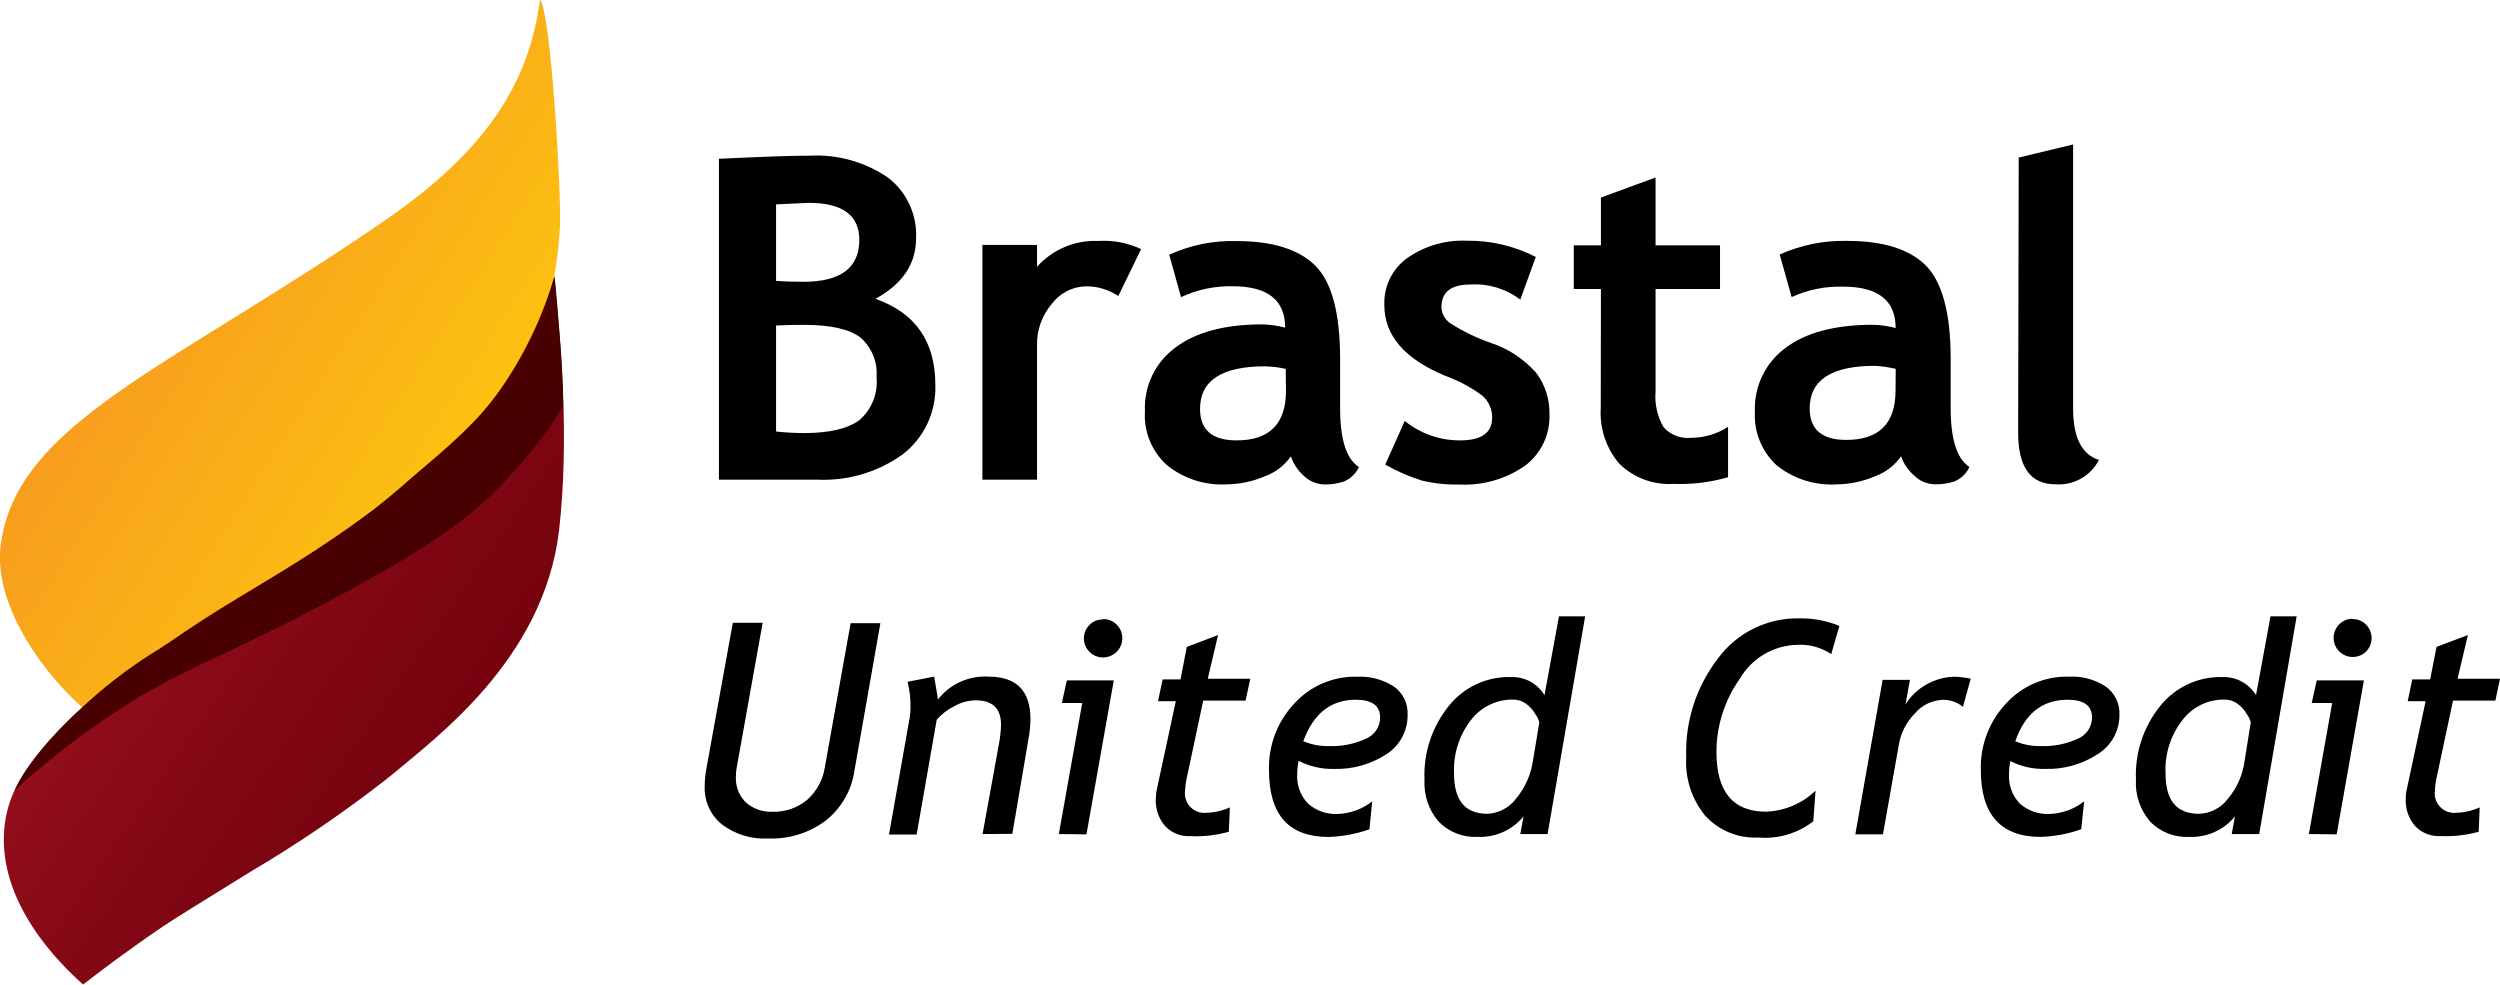
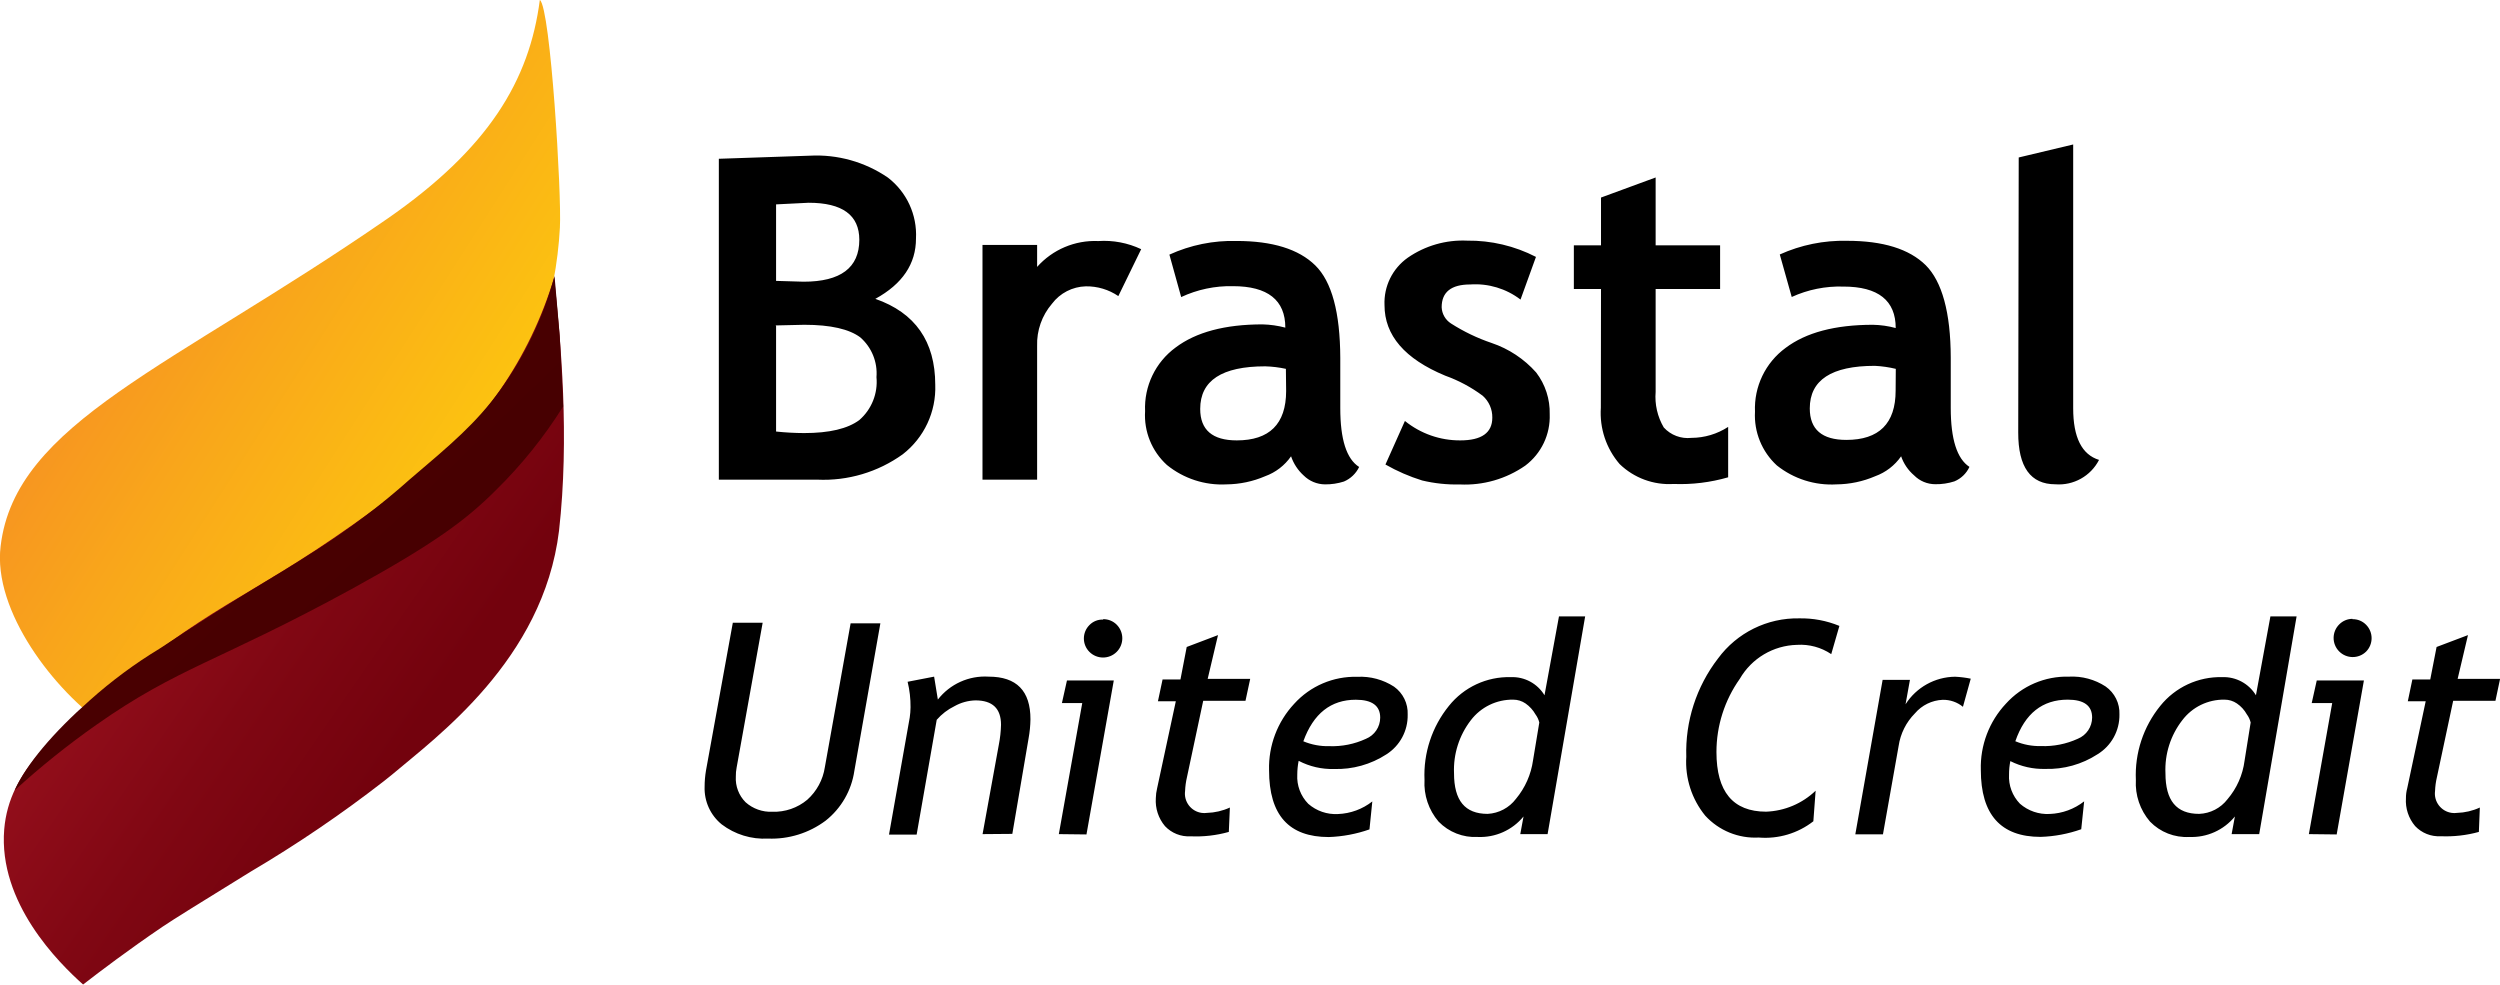
- <svg xmlns="http://www.w3.org/2000/svg" id="Calque_1" data-name="Calque 1" width="307.51" height="121.11" viewBox="0 0 307.51 121.11">
+ <svg xmlns="http://www.w3.org/2000/svg" width="307.51" height="121.11">
  <defs>
-     <linearGradient id="Dégradé_sans_nom" data-name="Dégradé sans nom" x1="-2310.81" y1="2534.95" x2="-2309.8" y2="2534.1" gradientTransform="matrix(68.89, 0, 0, -90.6, 159213, 229671.91)" gradientUnits="userSpaceOnUse">
-       <stop offset="0.03" stop-color="#f79421" />
-       <stop offset="0.26" stop-color="#f9a81a" />
-       <stop offset="0.7" stop-color="#fdcc0d" />
-       <stop offset="0.94" stop-color="#fed908" />
+     <linearGradient id="A" x1="21.299" y1="21.683" x2="90.878" y2="66.207" gradientUnits="userSpaceOnUse">
+       <stop offset=".03" stop-color="#f79421" />
+       <stop offset=".26" stop-color="#f9a81a" />
+       <stop offset=".7" stop-color="#fdcc0d" />
+       <stop offset=".94" stop-color="#fed908" />
    </linearGradient>
-     <linearGradient id="Dégradé_sans_nom_2" data-name="Dégradé sans nom 2" x1="-2311.2" y1="2534.17" x2="-2310.18" y2="2533.28" gradientTransform="matrix(68.88, 0, 0, -86.97, 159189.66, 220413.31)" gradientUnits="userSpaceOnUse">
-       <stop offset="0.03" stop-color="#be202e" />
-       <stop offset="0.3" stop-color="#a41522" />
-       <stop offset="0.72" stop-color="#800713" />
-       <stop offset="0.94" stop-color="#73020d" />
+     <linearGradient id="B" x1="-5.796" y1="30.971" x2="64.462" y2="79.523" gradientUnits="userSpaceOnUse">
+       <stop offset=".03" stop-color="#be202e" />
+       <stop offset=".3" stop-color="#a41522" />
+       <stop offset=".72" stop-color="#800713" />
+       <stop offset=".94" stop-color="#73020d" />
    </linearGradient>
-     <linearGradient id="Dégradé_sans_nom_3" data-name="Dégradé sans nom 3" x1="-2310.53" y1="2523.69" x2="-2309.51" y2="2522.7" gradientTransform="matrix(67.46, 0, 0, -63.21, 155857.56, 159547.7)" gradientUnits="userSpaceOnUse">
+     <linearGradient id="C" x1="-10.794" y1="20.906" x2="58.015" y2="92.182" gradientUnits="userSpaceOnUse">
      <stop offset="0" stop-color="#550103" />
-       <stop offset="0.22" stop-color="#500102" />
+       <stop offset=".22" stop-color="#500102" />
      <stop offset="1" stop-color="#430001" />
    </linearGradient>
  </defs>
-   <g>
-     <g>
-       <path d="M66.41,0c-1.28,9.89-6.29,18.27-18.75,26.89C21.09,45.24,1.88,52,.08,67.16c-1,8,6.67,17.88,12.9,22.12C25.6,97.86,67,63.11,68.87,28,69.1,24,67.72,1,66.41,0Z" transform="translate(0)" fill="url(#Dégradé_sans_nom)" />
-       <path d="M68.16,34.14A49.11,49.11,0,0,1,61.49,48c-4,5.79-8.31,9.29-12.66,12.57C33,72.54,28.27,73,16.78,82.11,6.86,90,1.14,94.69.52,102c-.75,9.06,6.72,16.44,9.7,19.1,2.19-1.7,5.52-4.22,9.76-7.1,1.48-1,4.6-2.92,10.79-6.75A156.12,156.12,0,0,0,47.2,96.1l1-.79c5.38-4.57,18.63-14.12,20.56-30C70.06,53.84,69,42.16,68.16,34.14Z" transform="translate(0)" fill="url(#Dégradé_sans_nom_2)" />
-       <path d="M69.27,50c0-.11,0-3.81-.42-8.68-.23-3-.44-5.53-.64-7.37a42.9,42.9,0,0,1-6.66,14c-3,4.12-6,6.64-11.13,11a89.76,89.76,0,0,1-11.53,8.73c-6.48,4.16-8,4.7-19.29,12.13a57.77,57.77,0,0,0-8.52,6.31c-4.54,4-7.83,7.9-9.27,11.1a101.25,101.25,0,0,1,10.06-8.07c10.1-7.1,15-7.74,31.4-16.7C53.46,66.84,57.37,63.93,61,60.3A56.21,56.21,0,0,0,69.27,50Z" transform="translate(0)" fill="url(#Dégradé_sans_nom_3)" />
-     </g>
-     <g>
-       <path d="M100.52,59H88.43V19.53c5.38-.25,9-.39,11.18-.38a15.56,15.56,0,0,1,9.61,2.69,8.87,8.87,0,0,1,3.46,7.5q0,4.68-5,7.42,7.36,2.57,7.37,10.56a10.35,10.35,0,0,1-4,8.56A16.71,16.71,0,0,1,100.52,59ZM95.46,25.15v9.4c1.07.08,2.2.11,3.38.11q6.85,0,6.86-5.15,0-4.56-6.24-4.56l-4,.19Zm0,14.93v13a34.24,34.24,0,0,0,3.44.19c3.13,0,5.37-.54,6.81-1.59a6.22,6.22,0,0,0,2.11-5.28,5.87,5.87,0,0,0-2-4.9c-1.35-1-3.6-1.54-6.88-1.54-.7,0-1.87,0-3.54.08Z" transform="translate(0)" />
-       <path d="M137.55,36.42a6.94,6.94,0,0,0-4-1.2,5.38,5.38,0,0,0-4.16,2.14,7.6,7.6,0,0,0-1.83,5.2V59h-6.72V30.13h6.72v2.69a9.51,9.51,0,0,1,7.52-3.18,10.69,10.69,0,0,1,5.28,1Z" transform="translate(0)" />
-       <path d="M158.79,56.12a6.62,6.62,0,0,1-3.2,2.46,12.29,12.29,0,0,1-4.75,1,10.71,10.71,0,0,1-7.33-2.39,8.25,8.25,0,0,1-2.68-6.61,9.21,9.21,0,0,1,3.76-7.84c2.5-1.88,6.06-2.84,10.68-2.84a12.14,12.14,0,0,1,2.81.4c0-3.38-2.15-5.09-6.45-5.09a14.27,14.27,0,0,0-6.36,1.34l-1.45-5.22a18.69,18.69,0,0,1,8.27-1.68c4.4,0,7.63,1,9.67,3s3.06,5.79,3.08,11.38v6.18c0,3.84.76,6.25,2.32,7.24a3.67,3.67,0,0,1-1.87,1.79,7.36,7.36,0,0,1-2.33.35,3.77,3.77,0,0,1-2.62-1.09,5.63,5.63,0,0,1-1.55-2.35Zm-.64-10.75a13.67,13.67,0,0,0-2.54-.31q-8,0-8,5.24c0,2.58,1.49,3.87,4.5,3.87,4,0,6.06-2,6.07-6.06Z" transform="translate(0)" />
-       <path d="M170.39,57.15l2.4-5.37a10.73,10.73,0,0,0,6.81,2.39c2.62,0,3.94-.93,3.94-2.79a3.52,3.52,0,0,0-1.18-2.69,17.67,17.67,0,0,0-4.61-2.47q-7.47-3.11-7.47-8.68a6.78,6.78,0,0,1,2.86-5.83,11.87,11.87,0,0,1,7.3-2.1,18,18,0,0,1,8.47,2L187,36.86A9.14,9.14,0,0,0,180.82,35c-2.35,0-3.52.94-3.52,2.8a2.49,2.49,0,0,0,1.15,2,22.94,22.94,0,0,0,5,2.4,12.8,12.8,0,0,1,5.47,3.62,8.11,8.11,0,0,1,1.67,5.15,7.55,7.55,0,0,1-3,6.31,13,13,0,0,1-8.06,2.32,18.05,18.05,0,0,1-4.63-.49A22.57,22.57,0,0,1,170.39,57.15Z" transform="translate(0)" />
-       <path d="M196.92,35.55h-3.34V30.18h3.34V24.3l6.72-2.47v8.35h7.93v5.37h-7.93V48.19a7.45,7.45,0,0,0,1,4.38,4,4,0,0,0,3.4,1.28,8.34,8.34,0,0,0,4.52-1.35v6.2a21.13,21.13,0,0,1-6.71.82,8.75,8.75,0,0,1-6.64-2.45,9.63,9.63,0,0,1-2.31-6.93Z" transform="translate(0)" />
-       <path d="M233.84,56.12a6.62,6.62,0,0,1-3.2,2.46,12.29,12.29,0,0,1-4.75,1,10.76,10.76,0,0,1-7.34-2.33,8.35,8.35,0,0,1-2.69-6.61,9.24,9.24,0,0,1,3.77-7.85c2.5-1.88,6.06-2.84,10.74-2.84a11.47,11.47,0,0,1,2.8.4c0-3.38-2.14-5.09-6.44-5.09a14.17,14.17,0,0,0-6.35,1.28l-1.47-5.23a19,19,0,0,1,8.28-1.68q6.62,0,9.67,3c2,2,3.07,5.79,3.08,11.38v6.18c0,3.85.77,6.25,2.31,7.25a3.53,3.53,0,0,1-1.85,1.78,7.24,7.24,0,0,1-2.35.35,3.66,3.66,0,0,1-2.61-1.09A5.4,5.4,0,0,1,233.84,56.12Zm-.66-10.75A13.94,13.94,0,0,0,230.6,45q-8,0-8,5.24c0,2.58,1.49,3.87,4.5,3.87,4,0,6.06-2,6.06-6.06Z" transform="translate(0)" />
-       <path d="M248.31,19.38,255,17.77V50.22q0,5.37,3.18,6.35a5.55,5.55,0,0,1-5.37,3c-3.05,0-4.58-2.12-4.57-6.37Z" transform="translate(0)" />
-       <path d="M90.14,76.61h3.67L90.62,94.4a5.3,5.3,0,0,0-.1,1.12,4.13,4.13,0,0,0,1.2,3.16A4.64,4.64,0,0,0,95,99.85a6.35,6.35,0,0,0,4.3-1.48,6.72,6.72,0,0,0,2.16-4l3.17-17.71h3.66l-3.19,18.14a9.57,9.57,0,0,1-3.54,6.14,11.12,11.12,0,0,1-7.08,2.2,8.65,8.65,0,0,1-5.7-1.75,5.71,5.71,0,0,1-2.1-4.63,12.06,12.06,0,0,1,.17-2Z" transform="translate(0)" />
-       <path d="M120.86,102.59l2-11a14.47,14.47,0,0,0,.27-2.45q0-3-3.14-3a5.55,5.55,0,0,0-2.58.71,6.93,6.93,0,0,0-2.19,1.68l-2.47,14.12h-3.4l2.55-14.4A9.2,9.2,0,0,0,112,87a12.77,12.77,0,0,0-.36-3.14l3.26-.63c.31,1.72.47,2.68.46,2.82a7.33,7.33,0,0,1,6.25-2.82q5.15,0,5.14,5.25a14.27,14.27,0,0,1-.23,2.34l-2,11.75Z" transform="translate(0)" />
-       <path d="M130.24,102.59l2.88-16.12h-2.51l.62-2.78H137l-3.36,18.94Zm5.46-26.44a2.3,2.3,0,0,1,1.66.68A2.36,2.36,0,0,1,134,80.17a2.33,2.33,0,0,1,0-3.29l0,0h0a2.22,2.22,0,0,1,1.67-.68Z" transform="translate(0)" />
-       <path d="M144.63,86.25h-2.19l.57-2.68h2.2l.77-4,3.85-1.46-1.27,5.38h5.23l-.58,2.69H148l-2,9.4a8.91,8.91,0,0,0-.23,1.7,2.39,2.39,0,0,0,2.05,2.69h0a2.22,2.22,0,0,0,.63,0,7.28,7.28,0,0,0,2.83-.66l-.13,3a14.88,14.88,0,0,1-4.7.54,4,4,0,0,1-3.15-1.25,4.84,4.84,0,0,1-1.13-3.44,5.59,5.59,0,0,1,.16-1.22Z" transform="translate(0)" />
-       <path d="M159.72,93.62a8.94,8.94,0,0,0-.16,1.64,4.75,4.75,0,0,0,1.35,3.6,5.11,5.11,0,0,0,3.66,1.26,7.28,7.28,0,0,0,4.22-1.55l-.35,3.44a16.83,16.83,0,0,1-5,.94c-4.89,0-7.35-2.68-7.35-8.23a11.52,11.52,0,0,1,3.09-8.16,10.1,10.1,0,0,1,7.77-3.32,7.58,7.58,0,0,1,4.51,1.21,4,4,0,0,1,1.68,3.44,5.65,5.65,0,0,1-2.62,4.89,11.2,11.2,0,0,1-6.44,1.8,8.85,8.85,0,0,1-4.34-1Zm.58-2.45a7.74,7.74,0,0,0,3.19.6,9.88,9.88,0,0,0,4.51-.9,2.82,2.82,0,0,0,1.76-2.61c0-1.46-1-2.19-3-2.19q-4.59,0-6.45,5.1Z" transform="translate(0)" />
-       <path d="M187,102.59l.4-2.17a6.89,6.89,0,0,1-5.63,2.52,6.24,6.24,0,0,1-4.82-1.89,7.24,7.24,0,0,1-1.73-5.13,13.5,13.5,0,0,1,3-9.1,9.42,9.42,0,0,1,7.62-3.54,4.62,4.62,0,0,1,4.14,2.23l1.78-9.7h3.22l-4.62,26.78Zm2.34-13.73a2.78,2.78,0,0,0-.47-1,4.12,4.12,0,0,0-1.22-1.34,2.67,2.67,0,0,0-1.52-.47,6.43,6.43,0,0,0-5.21,2.53,10,10,0,0,0-2.07,6.52c0,3.36,1.34,5,4.14,5a4.67,4.67,0,0,0,3.48-1.85,9.45,9.45,0,0,0,2.1-4.74Z" transform="translate(0)" />
-       <path d="M226.25,77l-1,3.46a6.77,6.77,0,0,0-4.21-1.14A8.36,8.36,0,0,0,214,83.5a15.55,15.55,0,0,0-2.87,9q0,7.33,6.09,7.34a9.29,9.29,0,0,0,6.1-2.58l-.28,3.76a9.63,9.63,0,0,1-6.72,2,8.31,8.31,0,0,1-6.58-2.69,10.44,10.44,0,0,1-2.33-7.24A18.83,18.83,0,0,1,211.31,81a12.12,12.12,0,0,1,10-4.94,12.35,12.35,0,0,1,4.91.92Z" transform="translate(0)" />
-       <path d="M241.45,86.94a3.81,3.81,0,0,0-2.49-.86,4.74,4.74,0,0,0-3.42,1.67,7.17,7.17,0,0,0-2,4l-1.93,10.88h-3.4l3.36-19h3.36l-.54,3a7.32,7.32,0,0,1,6.09-3.39,12.57,12.57,0,0,1,1.93.24Z" transform="translate(0)" />
-       <path d="M247.28,93.62a8.14,8.14,0,0,0-.16,1.64,4.77,4.77,0,0,0,1.34,3.6,5.13,5.13,0,0,0,3.67,1.26,7.31,7.31,0,0,0,4.23-1.55L256,102a16.46,16.46,0,0,1-5,.94q-7.35,0-7.35-8.23a11.42,11.42,0,0,1,3.09-8.16,10.08,10.08,0,0,1,7.76-3.32,7.53,7.53,0,0,1,4.5,1.21,4,4,0,0,1,1.7,3.44A5.63,5.63,0,0,1,258,92.78a11.2,11.2,0,0,1-6.44,1.8A9,9,0,0,1,247.28,93.62Zm.59-2.45a7.65,7.65,0,0,0,3.17.6,10,10,0,0,0,4.53-.9,2.83,2.83,0,0,0,1.76-2.61c0-1.46-1-2.19-3-2.19q-4.67,0-6.44,5.1Z" transform="translate(0)" />
-       <path d="M274.51,102.59l.4-2.17a6.87,6.87,0,0,1-5.61,2.52,6.24,6.24,0,0,1-4.83-1.89,7.23,7.23,0,0,1-1.74-5.13,13.5,13.5,0,0,1,3-9.1,9.47,9.47,0,0,1,7.63-3.54,4.65,4.65,0,0,1,4.14,2.23l1.78-9.7h3.22l-4.61,26.78Zm2.34-13.73a2.78,2.78,0,0,0-.47-1,3.93,3.93,0,0,0-1.22-1.34,2.67,2.67,0,0,0-1.52-.47,6.38,6.38,0,0,0-5.2,2.53,9.9,9.9,0,0,0-2.07,6.52c0,3.36,1.34,5,4.14,5A4.61,4.61,0,0,0,274,98.3a9.08,9.08,0,0,0,2.1-4.74Z" transform="translate(0)" />
-       <path d="M284,102.59l2.87-16.12h-2.52l.62-2.78h5.8l-3.35,18.94Zm5.37-26.44a2.28,2.28,0,0,1,1.67.69,2.35,2.35,0,0,1,0,3.3h0a2.35,2.35,0,1,1-3.29-3.36,2.29,2.29,0,0,1,1.62-.67Z" transform="translate(0)" />
-       <path d="M298.36,86.25h-2.2l.56-2.68h2.2l.78-4,3.86-1.46-1.27,5.38h5.22l-.57,2.69h-5.21l-2,9.4a8.8,8.8,0,0,0-.23,1.7,2.4,2.4,0,0,0,2.06,2.69h0a2.22,2.22,0,0,0,.63,0,7.23,7.23,0,0,0,2.82-.66l-.12,3a15.2,15.2,0,0,1-4.7.53,4,4,0,0,1-3.14-1.25,4.82,4.82,0,0,1-1.13-3.43,4.61,4.61,0,0,1,.16-1.23Z" transform="translate(0)" />
-     </g>
-   </g>
-   <rect x="0.47" width="307.04" height="121.11" fill="none" />
+   <path d="M66.4 0c-1.28 9.9-6.3 18.27-18.75 26.9C21.1 45.24 1.88 52 .08 67.16c-1 8 6.67 17.88 12.9 22.12C25.6 97.86 67 63.1 68.87 28c.23-4-1.15-27-2.46-28z" fill="url(#A)" />
+   <path d="M68.16 34.14A49.11 49.11 0 0 1 61.49 48c-4 5.8-8.3 9.3-12.66 12.57C33 72.54 28.27 73 16.78 82.1 6.86 90 1.14 94.7.52 102c-.75 9.06 6.72 16.44 9.7 19.1 2.2-1.7 5.52-4.22 9.76-7.1 1.48-1 4.6-2.92 10.8-6.75A156.12 156.12 0 0 0 47.2 96.1l1-.8c5.38-4.57 18.63-14.12 20.56-30 1.3-11.47.24-23.15-.6-31.17z" fill="url(#B)" />
+   <path d="M69.27 50l-.42-8.68-.64-7.37a42.9 42.9 0 0 1-6.66 14c-3 4.12-6 6.64-11.13 11a89.76 89.76 0 0 1-11.53 8.73c-6.48 4.16-8 4.7-19.3 12.13a57.77 57.77 0 0 0-8.52 6.31c-4.54 4-7.83 7.9-9.27 11.1a101.25 101.25 0 0 1 10.06-8.07c10.1-7.1 15-7.74 31.4-16.7 10.2-5.6 14.1-8.52 17.73-12.15A56.21 56.21 0 0 0 69.27 50z" fill="url(#C)" />
+   <path d="M100.52 59h-12.1V19.53l11.18-.38a15.56 15.56 0 0 1 9.61 2.69 8.87 8.87 0 0 1 3.46 7.5q0 4.68-5 7.42 7.36 2.57 7.37 10.56a10.35 10.35 0 0 1-4 8.56A16.71 16.71 0 0 1 100.52 59zm-5.06-33.85v9.4l3.38.1q6.85 0 6.86-5.15 0-4.56-6.24-4.56l-4 .2zm0 14.93v13a34.24 34.24 0 0 0 3.44.19c3.13 0 5.37-.54 6.8-1.6a6.22 6.22 0 0 0 2.11-5.28 5.87 5.87 0 0 0-2-4.9c-1.35-1-3.6-1.54-6.88-1.54l-3.54.08zm42.1-3.66a6.94 6.94 0 0 0-4-1.2 5.38 5.38 0 0 0-4.16 2.14 7.6 7.6 0 0 0-1.83 5.2V59h-6.72V30.13h6.72v2.7a9.51 9.51 0 0 1 7.52-3.18 10.69 10.69 0 0 1 5.28 1zm21.25 19.7a6.62 6.62 0 0 1-3.2 2.46 12.29 12.29 0 0 1-4.75 1 10.71 10.71 0 0 1-7.33-2.39 8.25 8.25 0 0 1-2.68-6.61 9.21 9.21 0 0 1 3.76-7.84c2.5-1.88 6.06-2.84 10.68-2.84a12.14 12.14 0 0 1 2.81.4c0-3.38-2.15-5.1-6.45-5.1a14.27 14.27 0 0 0-6.36 1.34l-1.45-5.22a18.69 18.69 0 0 1 8.27-1.68c4.4 0 7.63 1 9.67 3s3.06 5.8 3.08 11.38v6.18c0 3.84.76 6.25 2.32 7.24a3.67 3.67 0 0 1-1.87 1.79 7.36 7.36 0 0 1-2.33.35 3.77 3.77 0 0 1-2.62-1.09 5.63 5.63 0 0 1-1.55-2.35zm-.64-10.75a13.67 13.67 0 0 0-2.54-.31q-8 0-8 5.24c0 2.58 1.5 3.87 4.5 3.87 4 0 6.06-2 6.07-6.06zm12.24 11.78l2.4-5.37a10.73 10.73 0 0 0 6.81 2.39c2.62 0 3.94-.93 3.94-2.8a3.52 3.52 0 0 0-1.18-2.69 17.67 17.67 0 0 0-4.61-2.47q-7.47-3.1-7.47-8.68a6.78 6.78 0 0 1 2.86-5.83 11.87 11.87 0 0 1 7.3-2.1 18 18 0 0 1 8.47 2l-1.9 5.25a9.14 9.14 0 0 0-6.18-1.86c-2.35 0-3.52.94-3.52 2.8a2.49 2.49 0 0 0 1.15 2 22.94 22.94 0 0 0 5 2.4 12.8 12.8 0 0 1 5.47 3.62 8.11 8.11 0 0 1 1.67 5.15 7.55 7.55 0 0 1-3 6.31 13 13 0 0 1-8.06 2.32 18.05 18.05 0 0 1-4.63-.49 22.57 22.57 0 0 1-4.51-1.96zm26.52-21.6h-3.34v-5.37h3.34V24.3l6.72-2.47v8.35h7.93v5.37h-7.93V48.2a7.45 7.45 0 0 0 1 4.38 4 4 0 0 0 3.4 1.28 8.34 8.34 0 0 0 4.52-1.35v6.2a21.13 21.13 0 0 1-6.71.82 8.75 8.75 0 0 1-6.64-2.45 9.63 9.63 0 0 1-2.31-6.93zm36.92 20.57a6.62 6.62 0 0 1-3.2 2.46 12.29 12.29 0 0 1-4.75 1 10.76 10.76 0 0 1-7.34-2.33 8.35 8.35 0 0 1-2.69-6.61 9.24 9.24 0 0 1 3.77-7.85c2.5-1.88 6.06-2.84 10.74-2.84a11.47 11.47 0 0 1 2.8.4c0-3.38-2.14-5.1-6.44-5.1a14.17 14.17 0 0 0-6.35 1.28l-1.47-5.23a19 19 0 0 1 8.28-1.68q6.62 0 9.67 3c2 2 3.07 5.8 3.08 11.38v6.18c0 3.85.77 6.25 2.3 7.25a3.53 3.53 0 0 1-1.85 1.78 7.24 7.24 0 0 1-2.35.35 3.66 3.66 0 0 1-2.61-1.09 5.4 5.4 0 0 1-1.6-2.36zm-.66-10.75a13.94 13.94 0 0 0-2.58-.37q-8 0-8 5.24c0 2.58 1.5 3.87 4.5 3.87 4 0 6.06-2 6.06-6.06zm15.12-26l6.7-1.6v32.45q0 5.37 3.18 6.35a5.55 5.55 0 0 1-5.37 3c-3.05 0-4.58-2.12-4.57-6.37zM90.14 76.6h3.67l-3.2 17.8a5.3 5.3 0 0 0-.1 1.12 4.13 4.13 0 0 0 1.2 3.16A4.64 4.64 0 0 0 95 99.85a6.35 6.35 0 0 0 4.3-1.48 6.72 6.72 0 0 0 2.16-4l3.17-17.7h3.66l-3.2 18.14a9.57 9.57 0 0 1-3.54 6.14 11.12 11.12 0 0 1-7.08 2.2 8.65 8.65 0 0 1-5.7-1.75 5.71 5.71 0 0 1-2.1-4.63 12.06 12.06 0 0 1 .17-2zm30.72 26l2-11a14.47 14.47 0 0 0 .27-2.45q0-3-3.14-3a5.55 5.55 0 0 0-2.58.71 6.93 6.93 0 0 0-2.19 1.68l-2.47 14.12h-3.4l2.55-14.4A9.2 9.2 0 0 0 112 87a12.77 12.77 0 0 0-.36-3.14l3.26-.63.46 2.82a7.33 7.33 0 0 1 6.25-2.82q5.15 0 5.14 5.25a14.27 14.27 0 0 1-.23 2.34l-2 11.75zm9.38 0l2.88-16.12h-2.5l.62-2.78H137l-3.36 18.94zm5.46-26.44a2.3 2.3 0 0 1 1.66.68 2.37 2.37 0 0 1-.01 3.35 2.37 2.37 0 0 1-3.35-.01 2.33 2.33 0 0 1 0-3.29h0a2.22 2.22 0 0 1 1.67-.68zm8.93 10.1h-2.2l.57-2.68h2.2l.77-4 3.85-1.46-1.27 5.38h5.23l-.58 2.7H148l-2 9.4a8.91 8.91 0 0 0-.23 1.7 2.39 2.39 0 0 0 2.05 2.69h0a2.22 2.22 0 0 0 .63 0 7.28 7.28 0 0 0 2.83-.66l-.13 3a14.88 14.88 0 0 1-4.7.54 4 4 0 0 1-3.15-1.25 4.84 4.84 0 0 1-1.13-3.44 5.59 5.59 0 0 1 .16-1.22zm15.1 7.37a8.94 8.94 0 0 0-.16 1.64 4.75 4.75 0 0 0 1.35 3.6 5.11 5.11 0 0 0 3.66 1.26 7.28 7.28 0 0 0 4.22-1.55l-.35 3.44a16.83 16.83 0 0 1-5 .94c-4.9 0-7.35-2.68-7.35-8.23a11.52 11.52 0 0 1 3.09-8.16 10.1 10.1 0 0 1 7.77-3.32 7.58 7.58 0 0 1 4.51 1.21 4 4 0 0 1 1.68 3.44 5.65 5.65 0 0 1-2.62 4.89 11.2 11.2 0 0 1-6.44 1.8 8.85 8.85 0 0 1-4.34-1zm.58-2.45a7.74 7.74 0 0 0 3.19.6 9.88 9.88 0 0 0 4.51-.9 2.82 2.82 0 0 0 1.76-2.61c0-1.46-1-2.2-3-2.2q-4.6 0-6.45 5.1zM187 102.6l.4-2.17a6.89 6.89 0 0 1-5.63 2.52 6.24 6.24 0 0 1-4.82-1.89 7.24 7.24 0 0 1-1.73-5.13 13.5 13.5 0 0 1 3-9.1 9.42 9.42 0 0 1 7.62-3.54 4.62 4.62 0 0 1 4.14 2.23l1.78-9.7h3.22l-4.62 26.78zm2.34-13.73a2.78 2.78 0 0 0-.47-1 4.12 4.12 0 0 0-1.22-1.34 2.67 2.67 0 0 0-1.52-.47 6.43 6.43 0 0 0-5.21 2.53 10 10 0 0 0-2.07 6.52c0 3.36 1.34 5 4.14 5a4.67 4.67 0 0 0 3.48-1.85 9.45 9.45 0 0 0 2.1-4.74zM226.25 77l-1 3.46a6.77 6.77 0 0 0-4.21-1.14A8.36 8.36 0 0 0 214 83.5a15.55 15.55 0 0 0-2.87 9q0 7.33 6.1 7.34a9.29 9.29 0 0 0 6.1-2.58l-.28 3.76a9.63 9.63 0 0 1-6.72 2 8.31 8.31 0 0 1-6.58-2.69 10.44 10.44 0 0 1-2.33-7.24 18.83 18.83 0 0 1 3.9-12.09 12.12 12.12 0 0 1 10-4.94 12.35 12.35 0 0 1 4.91.92zm15.2 9.94a3.81 3.81 0 0 0-2.49-.86 4.74 4.74 0 0 0-3.42 1.67 7.17 7.17 0 0 0-2 4l-1.93 10.88h-3.4l3.36-19h3.36l-.54 3a7.32 7.32 0 0 1 6.09-3.39 12.57 12.57 0 0 1 1.93.24zm5.83 6.68a8.14 8.14 0 0 0-.16 1.64 4.77 4.77 0 0 0 1.34 3.6 5.13 5.13 0 0 0 3.67 1.26 7.31 7.31 0 0 0 4.23-1.55L256 102a16.46 16.46 0 0 1-5 .94q-7.35 0-7.35-8.23a11.42 11.42 0 0 1 3.09-8.16 10.08 10.08 0 0 1 7.76-3.32 7.53 7.53 0 0 1 4.5 1.21 4 4 0 0 1 1.7 3.44 5.63 5.63 0 0 1-2.7 4.9 11.2 11.2 0 0 1-6.44 1.8 9 9 0 0 1-4.28-.96zm.6-2.45a7.65 7.65 0 0 0 3.17.6 10 10 0 0 0 4.53-.9 2.83 2.83 0 0 0 1.76-2.61c0-1.46-1-2.2-3-2.2q-4.67 0-6.44 5.1zm26.62 11.43l.4-2.17a6.87 6.87 0 0 1-5.61 2.52 6.24 6.24 0 0 1-4.83-1.89 7.23 7.23 0 0 1-1.74-5.13 13.5 13.5 0 0 1 3-9.1 9.47 9.47 0 0 1 7.63-3.54 4.65 4.65 0 0 1 4.14 2.23l1.78-9.7h3.22l-4.6 26.78zm2.34-13.73a2.78 2.78 0 0 0-.47-1 3.93 3.93 0 0 0-1.22-1.34 2.67 2.67 0 0 0-1.52-.47 6.38 6.38 0 0 0-5.2 2.53 9.9 9.9 0 0 0-2.07 6.52c0 3.36 1.34 5 4.14 5a4.61 4.61 0 0 0 3.49-1.8 9.08 9.08 0 0 0 2.1-4.74zM284 102.6l2.87-16.12h-2.52l.62-2.78h5.8l-3.35 18.94zm5.37-26.44a2.28 2.28 0 0 1 1.67.69 2.35 2.35 0 0 1 0 3.3h0a2.351 2.351 0 1 1-3.29-3.36 2.29 2.29 0 0 1 1.62-.67zm9 10.1h-2.2l.56-2.68h2.2l.78-4 3.86-1.46-1.27 5.38h5.22l-.57 2.7h-5.2l-2 9.4a8.8 8.8 0 0 0-.23 1.7 2.4 2.4 0 0 0 2.06 2.69h0a2.22 2.22 0 0 0 .63 0 7.23 7.23 0 0 0 2.82-.66l-.12 3a15.2 15.2 0 0 1-4.7.53 4 4 0 0 1-3.14-1.25 4.82 4.82 0 0 1-1.13-3.43 4.61 4.61 0 0 1 .16-1.23z" />
</svg>
